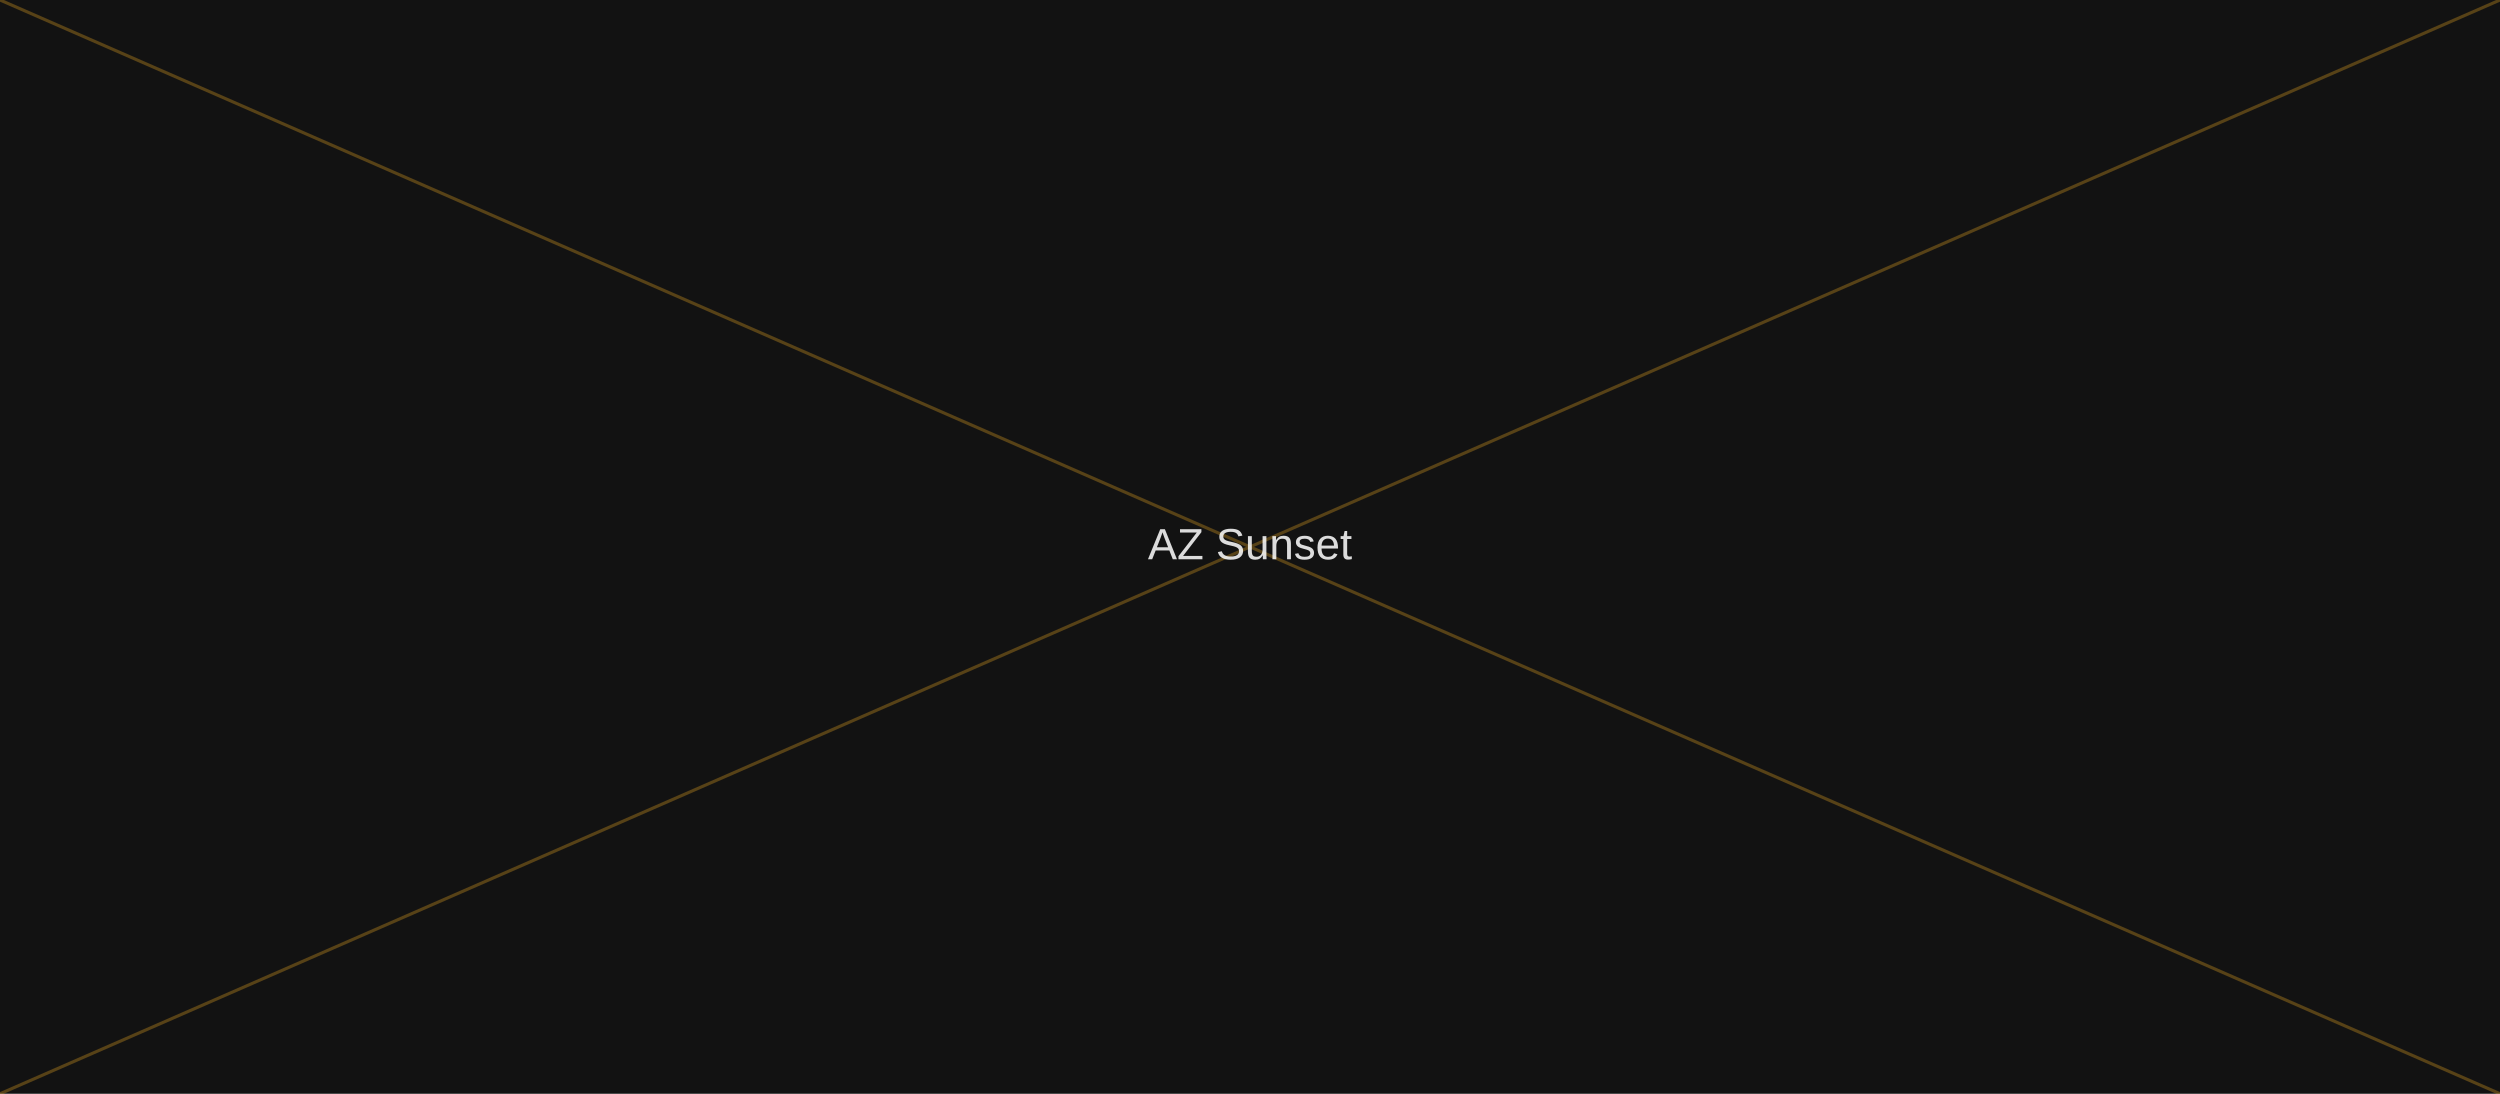
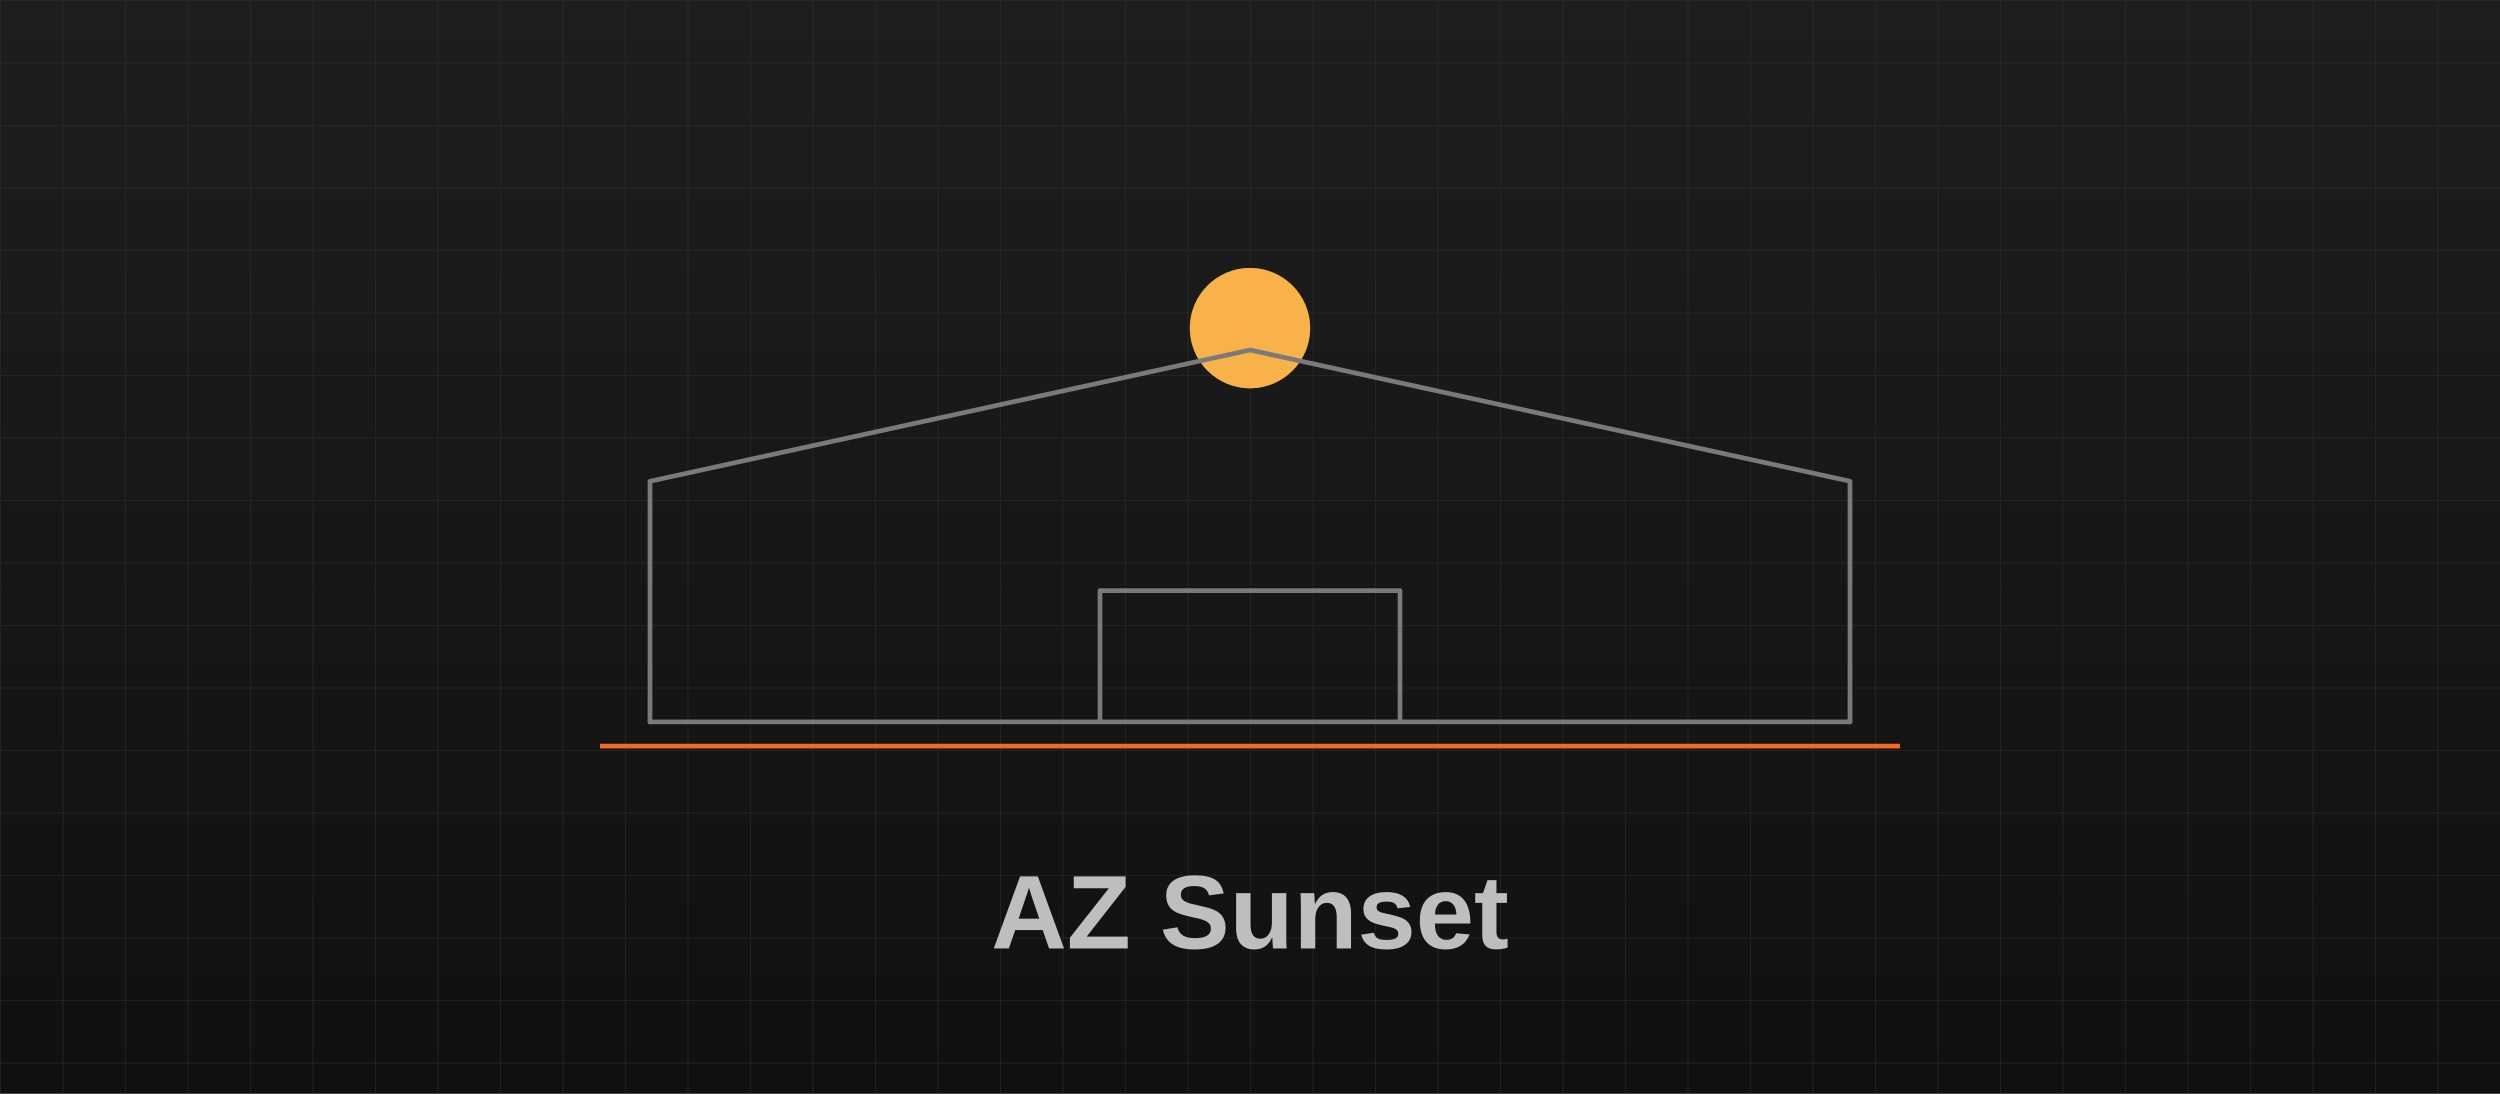
- <svg xmlns="http://www.w3.org/2000/svg" width="1600" height="700" viewBox="0 0 1600 700">
-   <rect width="100%" height="100%" fill="#121212" />
-   <g fill="none" stroke="#d89a1f" stroke-width="2" opacity="0.35">
-     <line x1="0" y1="0" x2="1600" y2="700" />
-     <line x1="1600" y1="0" x2="0" y2="700" />
+ <svg xmlns="http://www.w3.org/2000/svg" width="1600" height="700" viewBox="0 0 1600 700" role="img" aria-label="AZ Sunset">
+   <defs>
+     <linearGradient id="bg" x1="0" y1="0" x2="0" y2="1">
+       <stop offset="0" stop-color="#1e1e1e" />
+       <stop offset="1" stop-color="#101010" />
+     </linearGradient>
+     <pattern id="grid" width="40" height="40" patternUnits="userSpaceOnUse">
+       <path d="M40 0H0V40" fill="none" stroke="#2e2e2e" stroke-width="1" opacity="0.7" />
+       <animateTransform attributeName="patternTransform" type="translate" from="0 0" to="40 40" dur="14s" repeatCount="indefinite" />
+     </pattern>
+     <style>
+       .sun, .halo { transform-box: fill-box; transform-origin: center; }
+       .sun { animation: sunBob 6s ease-in-out infinite; }
+       .halo { animation: sunHalo 4.5s ease-in-out infinite; }
+       .base { transform-box: fill-box; transform-origin: center; animation: baseGlow 3.6s ease-in-out infinite; }
+       .frame { animation: frameGlow 6s ease-in-out infinite; }
+       @keyframes sunBob { 0%, 100% { transform: translateY(0); } 50% { transform: translateY(-9px); } }
+       @keyframes sunHalo { 0% { transform: scale(1); opacity: .32; } 70% { opacity: 0; } 100% { transform: scale(1.55); opacity: 0; } }
+       @keyframes baseGlow { 0%, 100% { opacity: 1; transform: scaleX(1); } 50% { opacity: .6; transform: scaleX(.97); } }
+       @keyframes frameGlow { 0%, 100% { opacity: .88; } 50% { opacity: 1; } }
+       @media (prefers-reduced-motion: reduce) { .sun, .halo, .base, .frame { animation: none; } }
+     </style>
+   </defs>
+   <rect width="100%" height="100%" fill="url(#bg)" />
+   <rect width="100%" height="100%" fill="url(#grid)" />
+   <g class="sun">
+     <circle class="halo" cx="800" cy="210" r="38.5" fill="#f9b24a" opacity="0.4" />
+     <circle cx="800" cy="210" r="38.5" fill="#f9b24a" />
  </g>
-   <text x="50%" y="50%" dominant-baseline="middle" text-anchor="middle" font-family="Arial, sans-serif" font-size="28" fill="#ffffff" opacity="0.85">AZ Sunset</text>
+   <g class="frame" fill="none" stroke="#7a7a7a" stroke-width="3" stroke-linejoin="round" stroke-linecap="round">
+     <path d="M416 462 V308 L800 224 L1184 308 V462" />
+     <path d="M416 462 H1184" />
+     <path d="M704 462 V378 H896 V462" />
+   </g>
+   <rect class="base" x="384" y="476" width="832" height="3" fill="#f26a21" />
+   <text x="50%" y="84%" dominant-baseline="middle" text-anchor="middle" font-family="'Segoe UI', Arial, sans-serif" font-size="67" font-weight="700" fill="#c6c6c6" opacity="0.95">AZ Sunset</text>
</svg>
